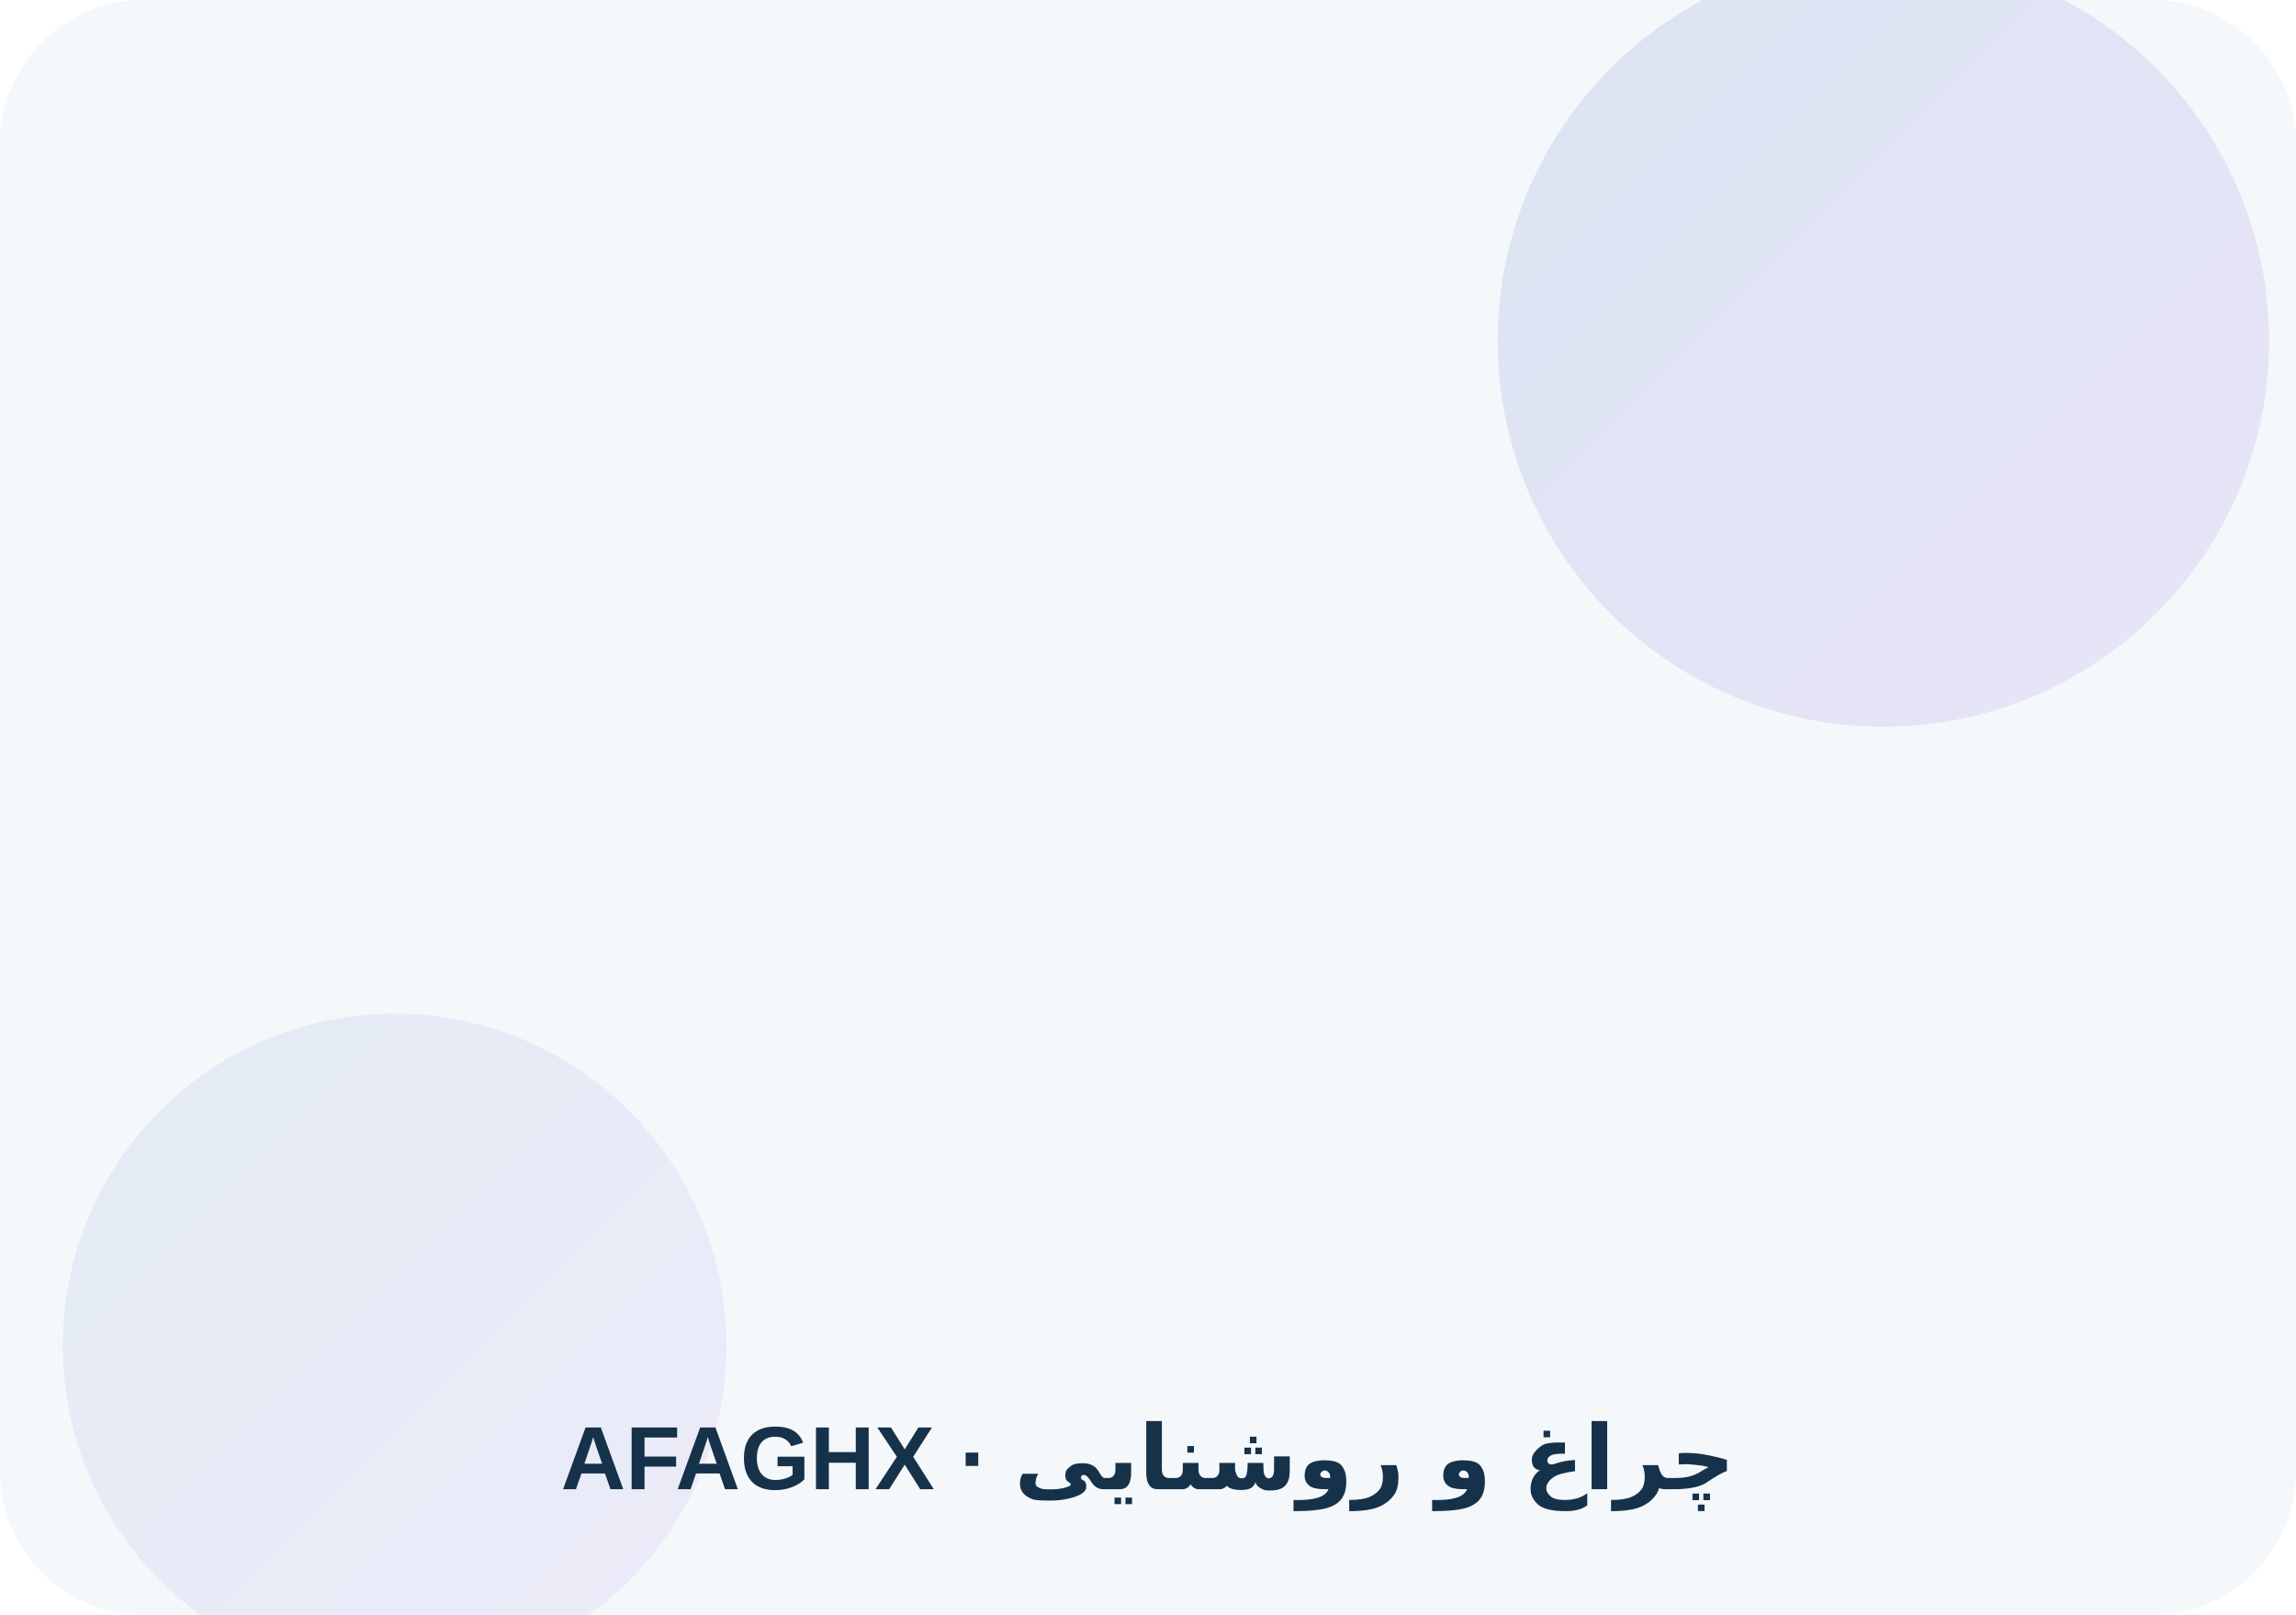
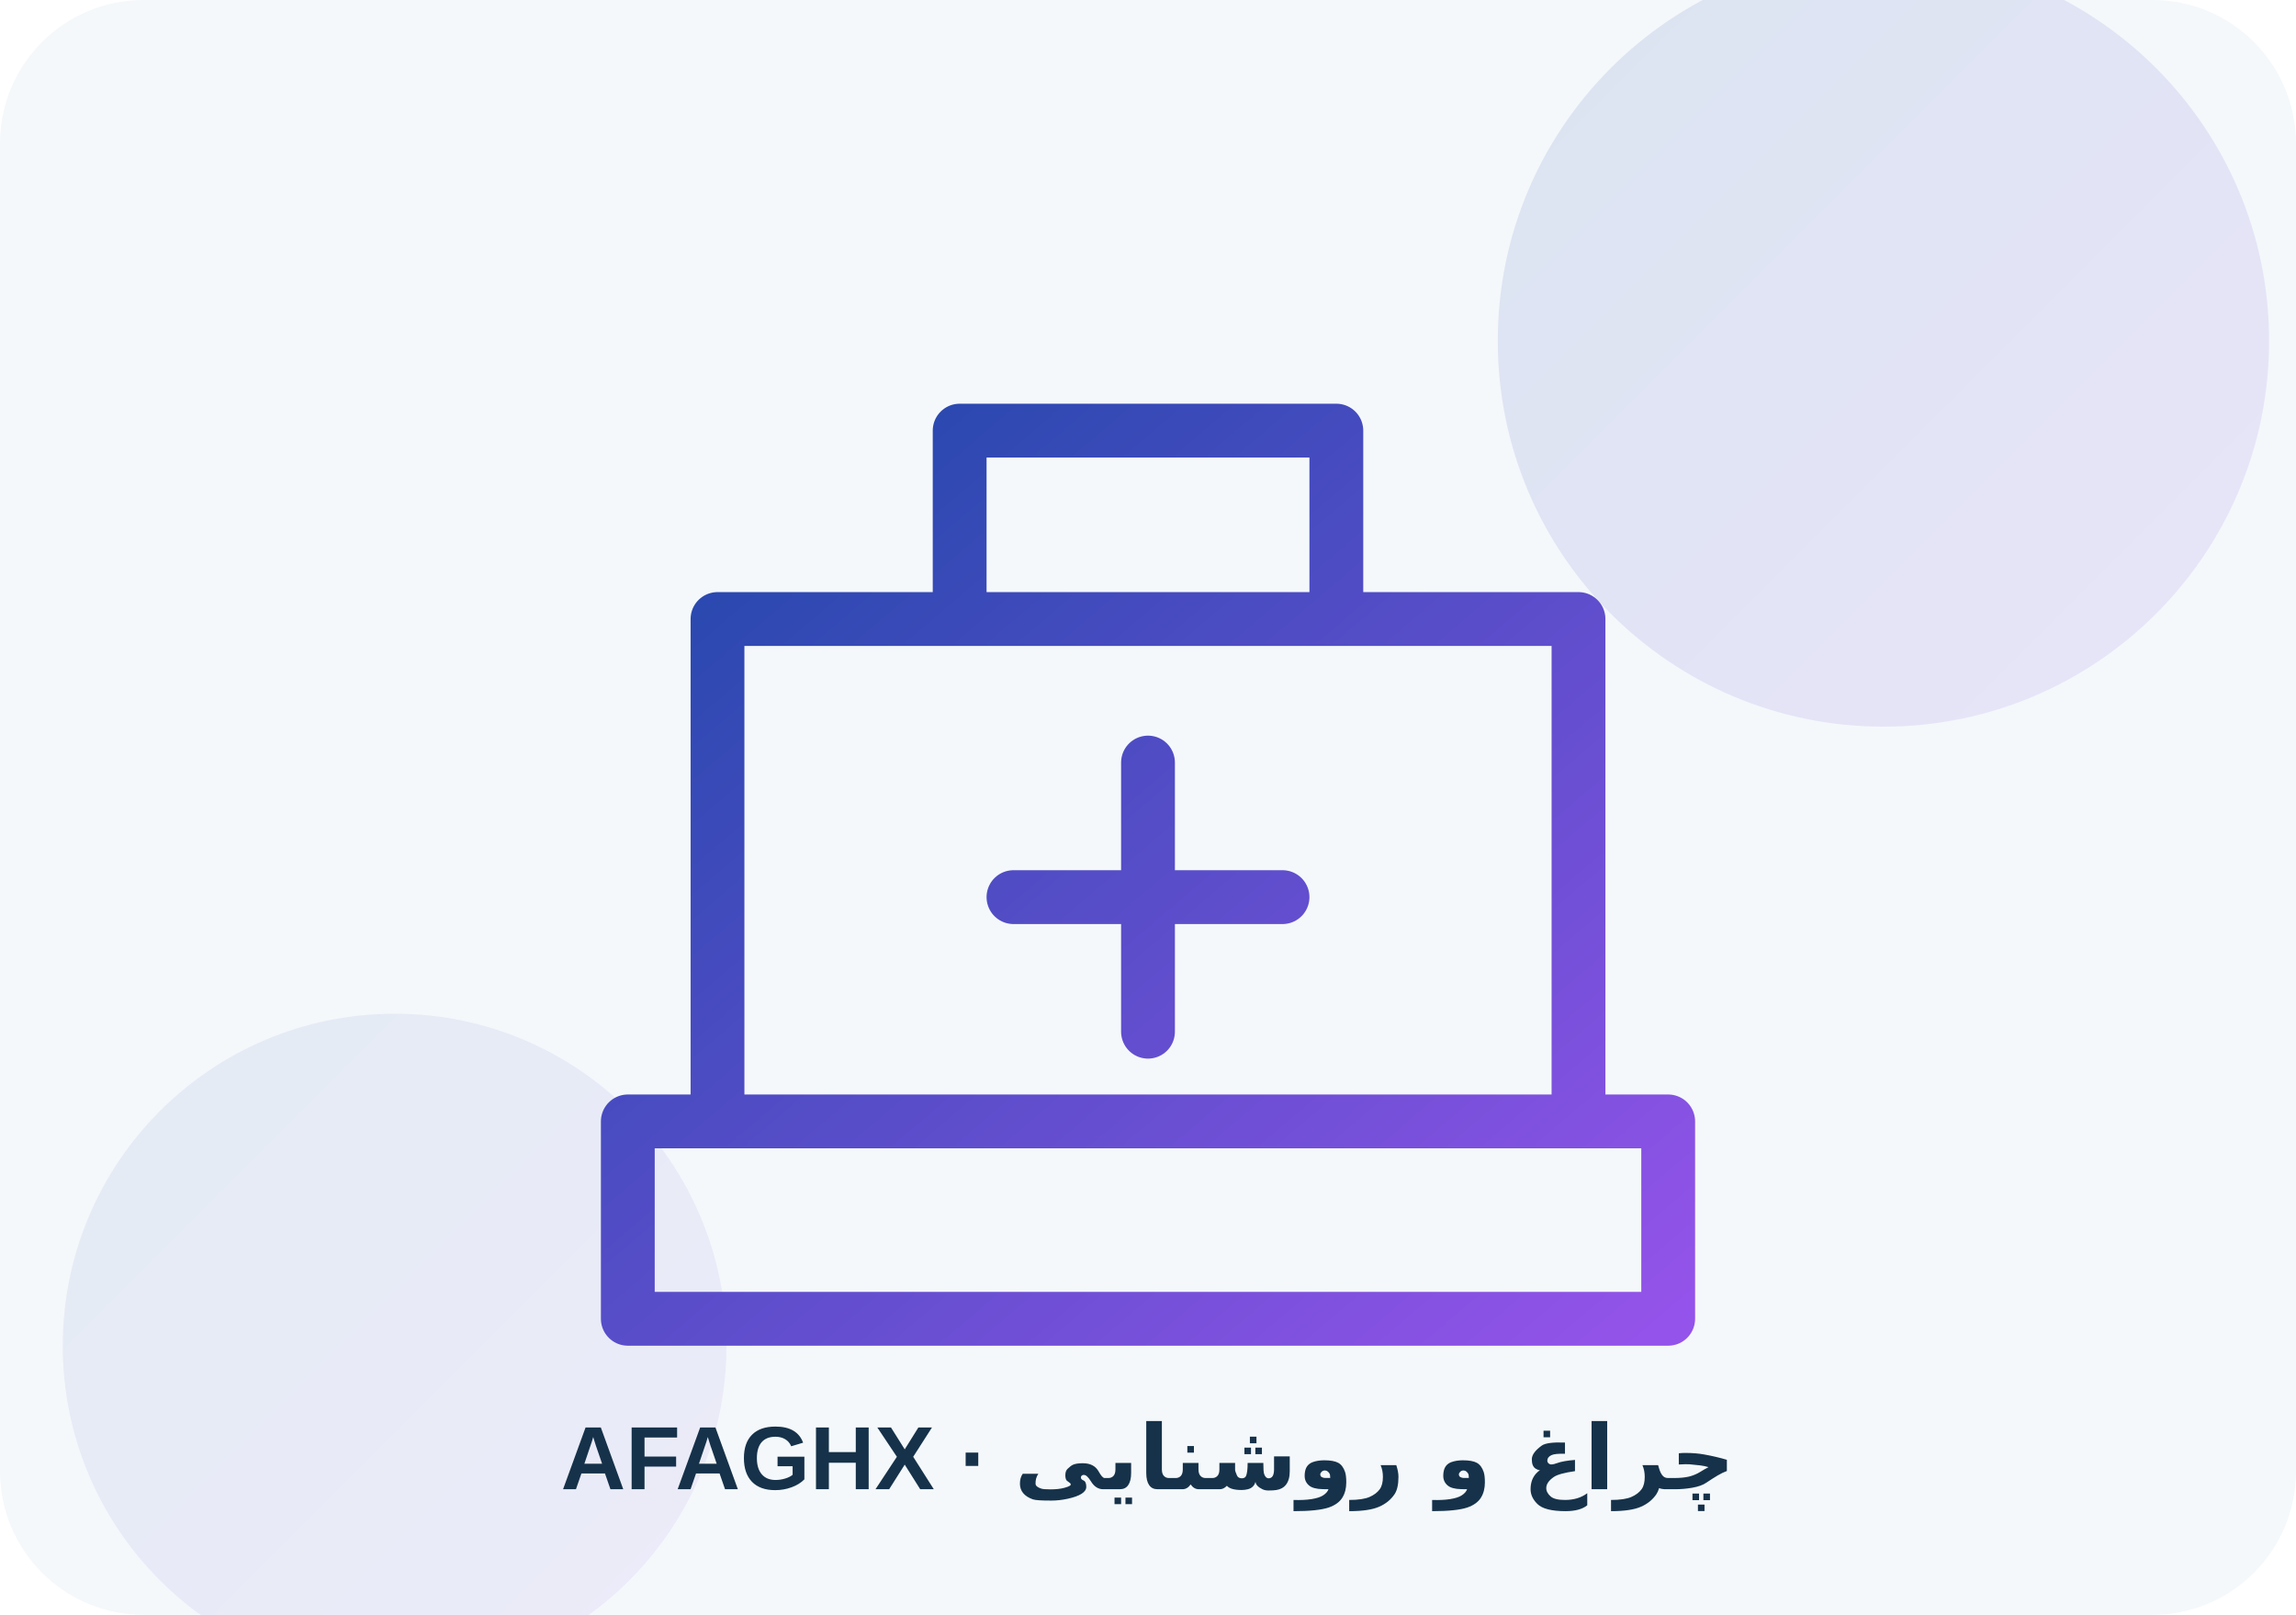
<svg xmlns="http://www.w3.org/2000/svg" viewBox="0 0 512 360">
  <defs>
    <linearGradient id="g" x1="0" y1="0" x2="1" y2="1">
      <stop stop-color="hsl(221 72% 38%)" />
      <stop offset="1" stop-color="hsl(266 78% 62%)" />
    </linearGradient>
  </defs>
  <rect width="512" height="360" rx="32" fill="#f4f8fb" />
  <circle cx="420" cy="76" r="86" fill="url(#g)" opacity=".12" />
  <circle cx="88" cy="300" r="74" fill="url(#g)" opacity=".08" />
-   <g fill="none" stroke="url(#g)" stroke-width="12" stroke-linecap="round" stroke-linejoin="round">M160 250V138h192v112M140 250h232v44H140zM214 138V96h84v42M256 170v60M226 200h60</g>
+   <g fill="none" stroke="url(#g)" stroke-width="12" stroke-linecap="round" stroke-linejoin="round">
+     <path d="M160 250V138h192v112M140 250h232v44H140zM214 138V96h84v42M256 170v60M226 200h60" />
+   </g>
  <text x="256" y="332" text-anchor="middle" font-family="Tahoma,Arial,sans-serif" font-size="20" font-weight="700" fill="#16324a">AFAGHX · چراغ و روشنایی</text>
</svg>
